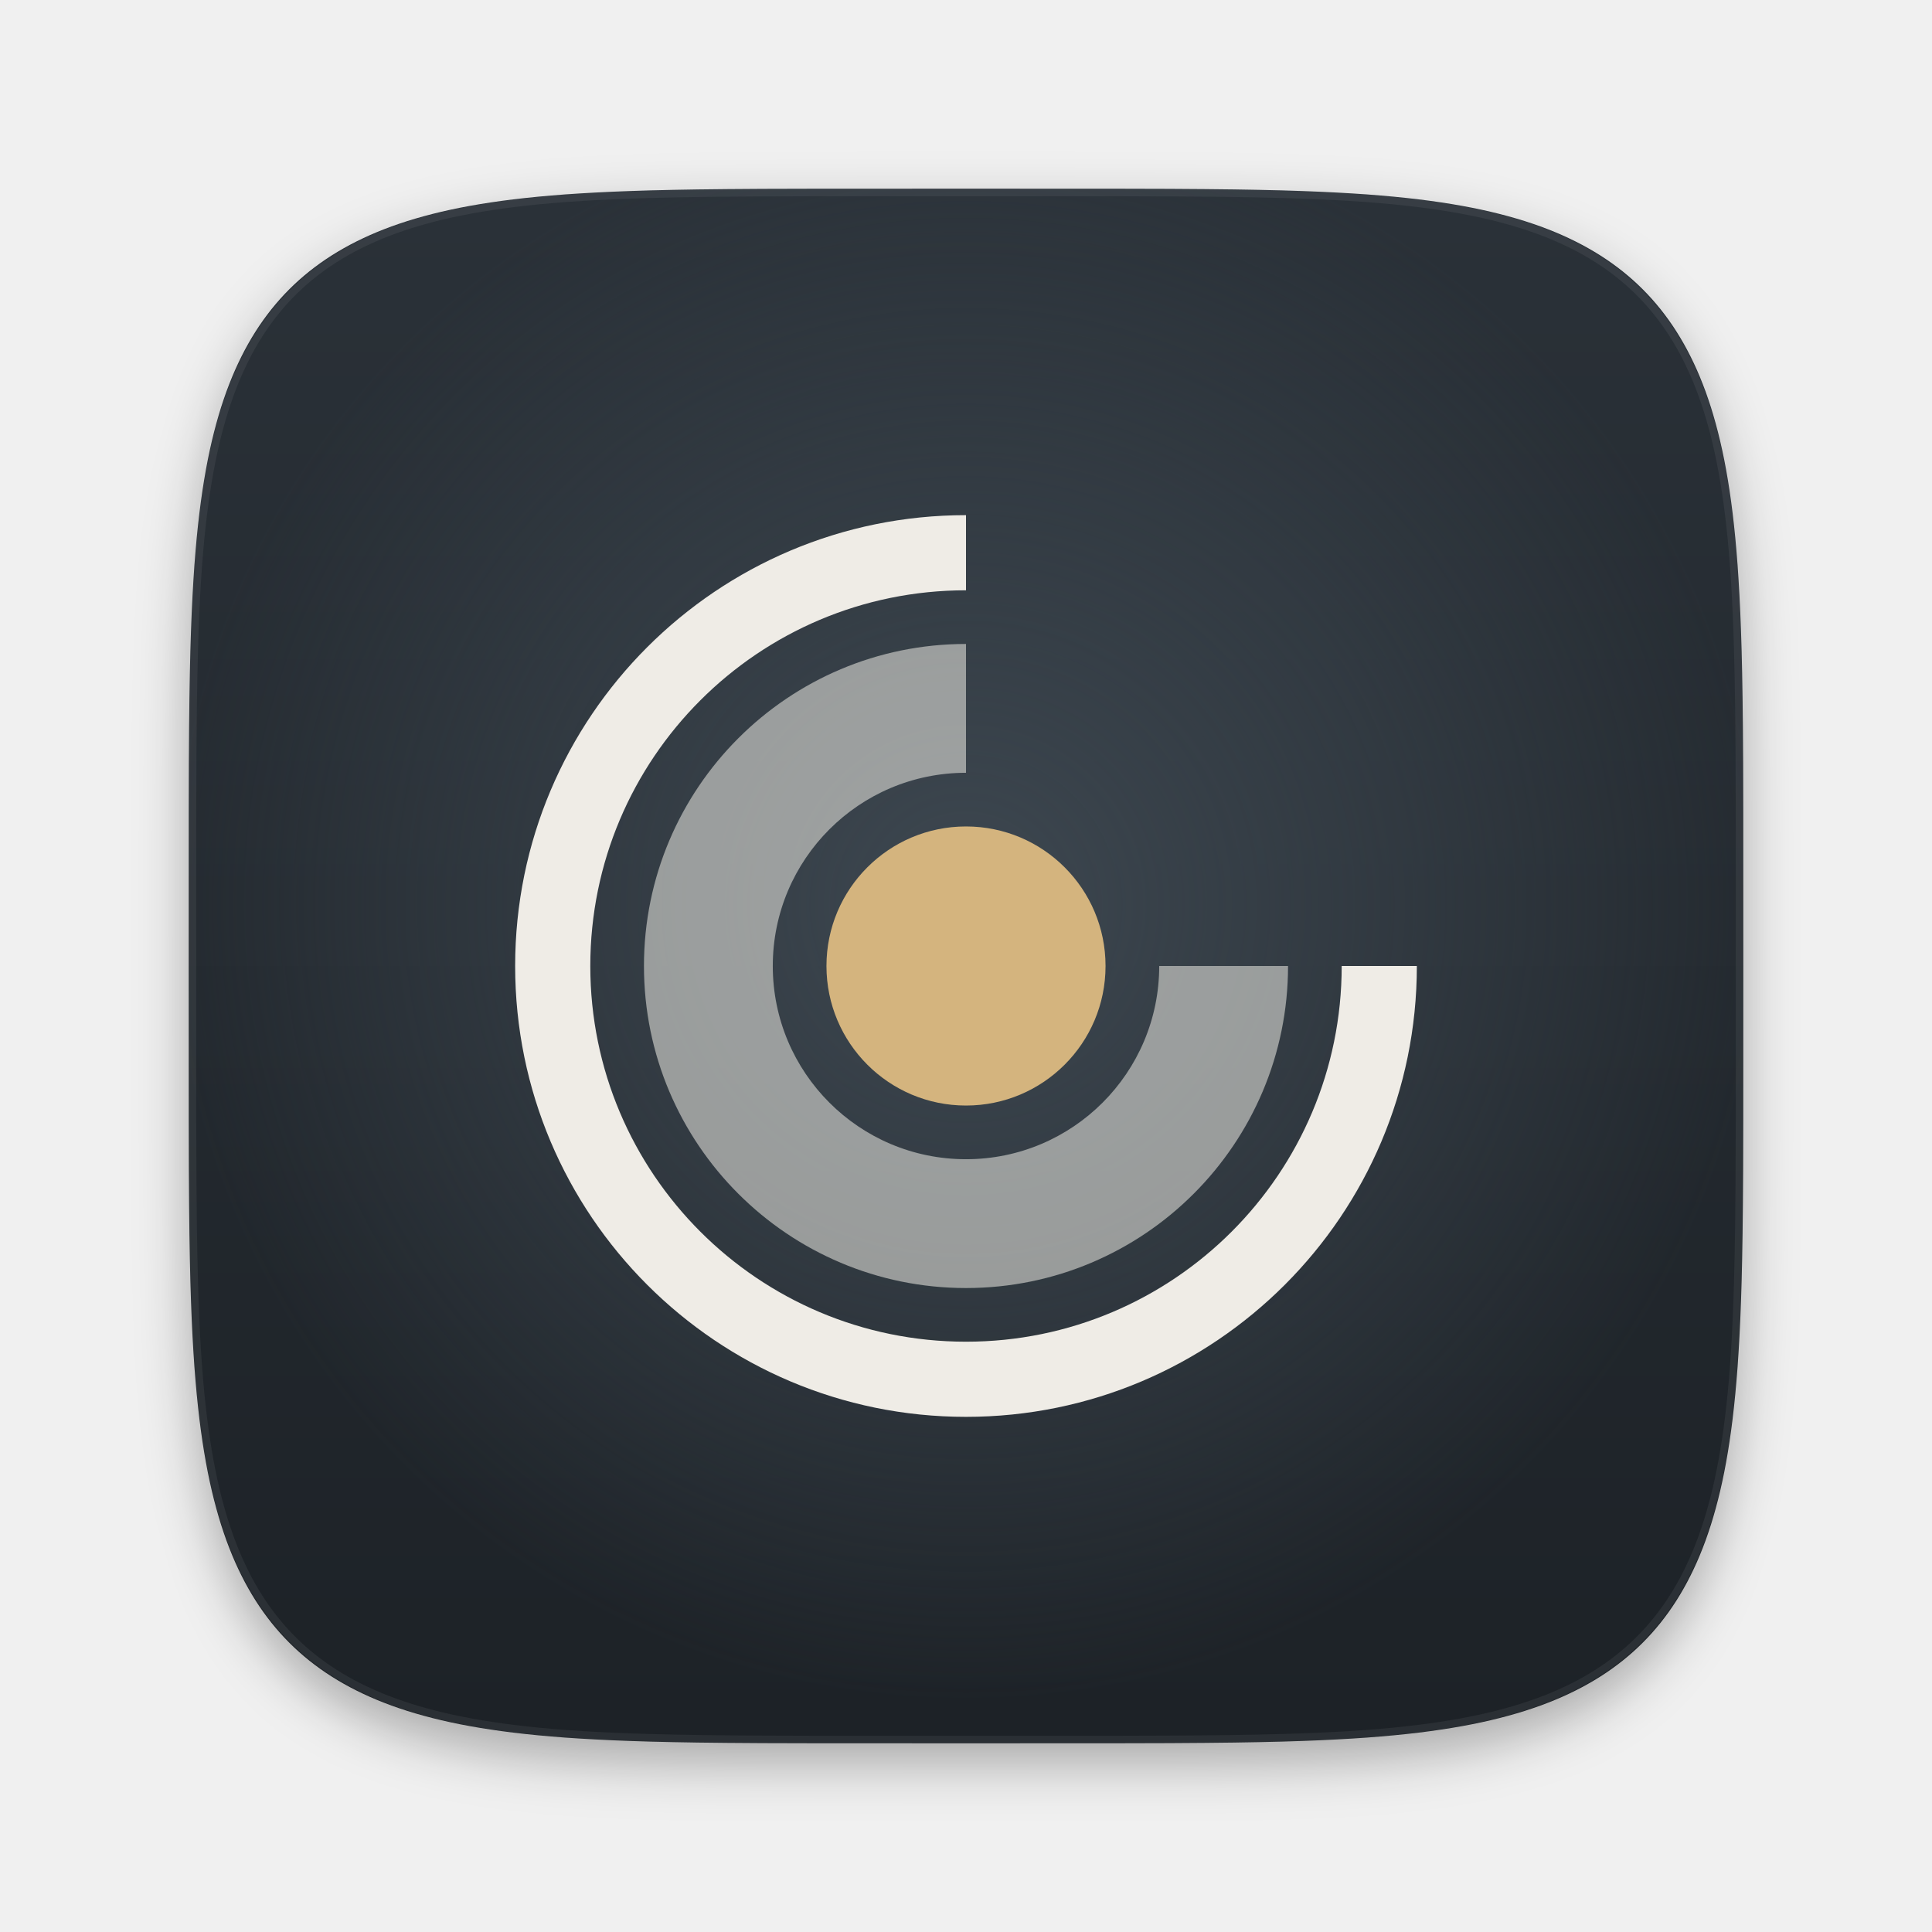
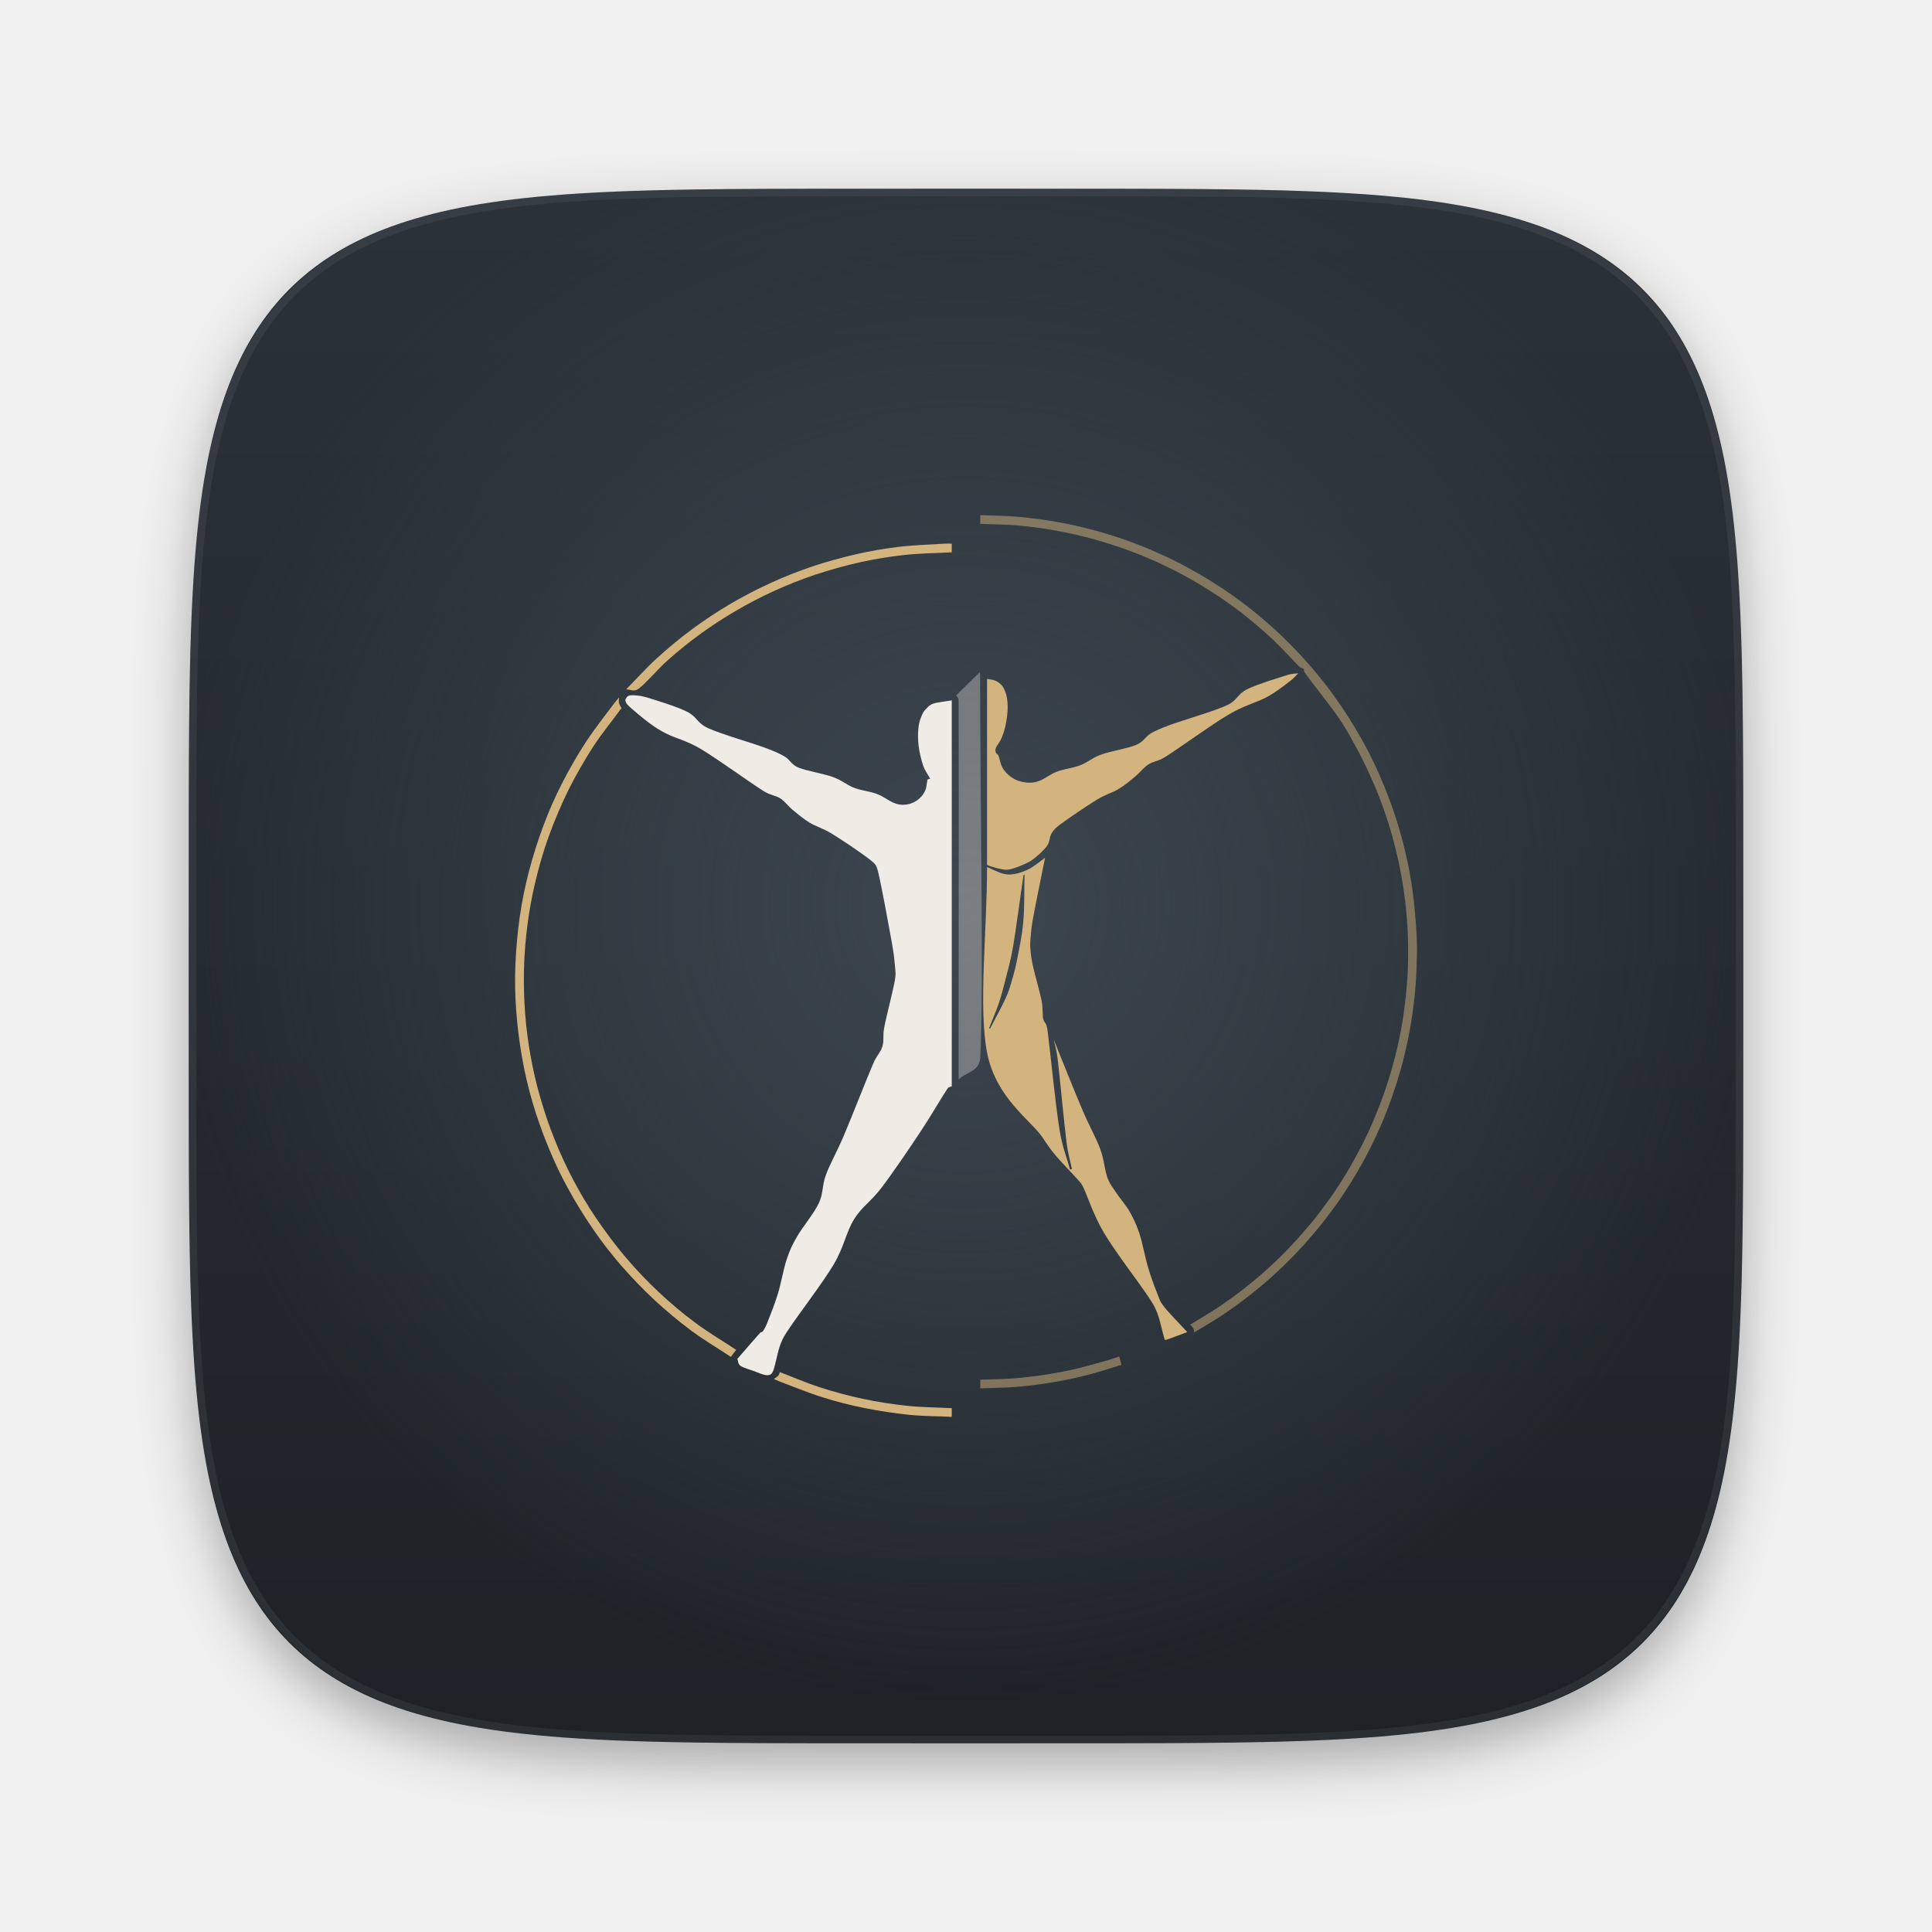
<svg xmlns="http://www.w3.org/2000/svg" viewBox="0 0 1024 1024" width="1024" height="1024">
  <defs>
    <linearGradient id="bg" x1="0" y1="0" x2="0" y2="1">
      <stop offset="0" stop-color="#2a3138" />
      <stop offset="1" stop-color="#1d2227" />
    </linearGradient>
    <radialGradient id="spot" cx=".5" cy=".46" r=".52">
      <stop offset="0" stop-color="#3d4750" />
      <stop offset=".55" stop-color="#3d4750" stop-opacity=".5" />
      <stop offset="1" stop-color="#3d4750" stop-opacity="0" />
    </radialGradient>
    <filter id="sh" x="-.2" y="-.2" width="1.4" height="1.4">
      <feGaussianBlur stdDeviation="14" />
    </filter>
  </defs>
  <path d="M924 512L923.97 593.59L923.9 619.65L923.77 638.6L923.6 654.01L923.37 667.24L923.1 678.95L922.77 689.52L922.39 699.21L921.96 708.17L921.48 716.53L920.96 724.39L920.37 731.81L919.74 738.85L919.06 745.54L918.33 751.94L917.54 758.06L916.7 763.93L915.81 769.57L914.87 775L913.88 780.24L912.83 785.29L911.73 790.18L910.57 794.91L909.36 799.49L908.1 803.93L906.79 808.23L905.41 812.41L903.99 816.47L902.5 820.41L900.96 824.24L899.37 827.96L897.71 831.58L896 835.1L894.23 838.53L892.4 841.86L890.51 845.11L888.56 848.27L886.55 851.34L884.48 854.33L882.34 857.24L880.14 860.08L877.87 862.83L875.54 865.52L873.14 868.13L870.67 870.67L868.13 873.14L865.52 875.54L862.83 877.87L860.08 880.14L857.24 882.34L854.33 884.48L851.34 886.55L848.27 888.56L845.11 890.51L841.86 892.4L838.53 894.23L835.1 896L831.58 897.71L827.96 899.37L824.24 900.96L820.41 902.5L816.47 903.99L812.41 905.41L808.23 906.79L803.93 908.1L799.49 909.36L794.91 910.57L790.18 911.73L785.29 912.83L780.24 913.88L775 914.87L769.57 915.81L763.93 916.7L758.06 917.54L751.94 918.33L745.54 919.06L738.85 919.74L731.81 920.37L724.39 920.96L716.53 921.48L708.17 921.96L699.21 922.39L689.52 922.77L678.95 923.1L667.24 923.37L654.01 923.6L638.6 923.77L619.65 923.9L593.59 923.97L512 924L430.41 923.97L404.35 923.9L385.4 923.77L369.99 923.6L356.76 923.37L345.05 923.1L334.48 922.77L324.79 922.39L315.83 921.96L307.47 921.48L299.61 920.96L292.19 920.37L285.15 919.74L278.46 919.06L272.06 918.33L265.94 917.54L260.07 916.7L254.43 915.81L249 914.87L243.76 913.88L238.71 912.83L233.82 911.73L229.09 910.57L224.51 909.36L220.07 908.1L215.77 906.79L211.59 905.41L207.53 903.99L203.59 902.5L199.76 900.96L196.04 899.37L192.42 897.71L188.9 896L185.47 894.23L182.14 892.4L178.89 890.51L175.73 888.56L172.66 886.55L169.67 884.48L166.76 882.34L163.92 880.14L161.17 877.87L158.48 875.54L155.87 873.14L153.33 870.67L150.86 868.13L148.46 865.52L146.13 862.83L143.86 860.08L141.66 857.24L139.52 854.33L137.45 851.34L135.44 848.27L133.49 845.11L131.6 841.86L129.77 838.53L128 835.1L126.29 831.58L124.63 827.96L123.04 824.24L121.5 820.41L120.01 816.47L118.59 812.41L117.21 808.23L115.9 803.93L114.64 799.49L113.43 794.91L112.27 790.18L111.17 785.29L110.12 780.24L109.13 775L108.19 769.57L107.3 763.93L106.46 758.06L105.67 751.94L104.94 745.54L104.26 738.85L103.63 731.81L103.04 724.39L102.52 716.53L102.04 708.17L101.61 699.21L101.23 689.52L100.9 678.95L100.63 667.24L100.4 654.01L100.23 638.6L100.1 619.65L100.03 593.59L100 512L100.03 430.41L100.1 404.35L100.23 385.4L100.4 369.99L100.63 356.76L100.9 345.05L101.23 334.48L101.61 324.79L102.04 315.83L102.52 307.47L103.04 299.61L103.63 292.19L104.26 285.15L104.94 278.46L105.67 272.06L106.46 265.94L107.3 260.07L108.19 254.43L109.13 249L110.12 243.76L111.17 238.71L112.27 233.82L113.43 229.09L114.64 224.51L115.9 220.07L117.21 215.77L118.59 211.59L120.01 207.53L121.5 203.59L123.04 199.76L124.63 196.04L126.29 192.42L128 188.9L129.77 185.47L131.6 182.14L133.49 178.89L135.44 175.73L137.45 172.66L139.52 169.67L141.66 166.76L143.86 163.92L146.13 161.17L148.46 158.48L150.86 155.87L153.33 153.33L155.87 150.86L158.48 148.46L161.17 146.13L163.92 143.86L166.76 141.66L169.67 139.52L172.66 137.45L175.73 135.44L178.89 133.49L182.14 131.6L185.47 129.77L188.9 128L192.42 126.29L196.04 124.63L199.76 123.04L203.59 121.5L207.53 120.01L211.59 118.59L215.77 117.21L220.07 115.9L224.51 114.64L229.09 113.43L233.82 112.27L238.71 111.17L243.76 110.12L249 109.13L254.43 108.19L260.07 107.3L265.94 106.46L272.06 105.67L278.46 104.94L285.15 104.26L292.19 103.63L299.61 103.04L307.47 102.52L315.83 102.04L324.79 101.61L334.48 101.23L345.05 100.9L356.76 100.63L369.99 100.4L385.4 100.23L404.35 100.1L430.41 100.03L512 100L593.59 100.03L619.65 100.1L638.6 100.23L654.01 100.4L667.24 100.63L678.95 100.9L689.52 101.23L699.21 101.61L708.17 102.04L716.53 102.52L724.39 103.04L731.81 103.63L738.85 104.26L745.54 104.94L751.94 105.67L758.06 106.46L763.93 107.3L769.57 108.19L775 109.13L780.24 110.12L785.29 111.17L790.18 112.27L794.91 113.43L799.49 114.64L803.93 115.9L808.23 117.21L812.41 118.59L816.47 120.01L820.41 121.5L824.24 123.04L827.96 124.63L831.58 126.29L835.1 128L838.53 129.77L841.86 131.6L845.11 133.49L848.27 135.44L851.34 137.45L854.33 139.52L857.24 141.66L860.08 143.86L862.83 146.13L865.52 148.46L868.13 150.86L870.67 153.33L873.14 155.87L875.54 158.48L877.87 161.17L880.14 163.92L882.34 166.76L884.48 169.67L886.55 172.66L888.56 175.73L890.51 178.89L892.4 182.14L894.23 185.47L896 188.9L897.71 192.42L899.37 196.04L900.96 199.76L902.5 203.59L903.99 207.53L905.41 211.59L906.79 215.77L908.1 220.07L909.36 224.51L910.57 229.09L911.73 233.82L912.83 238.71L913.88 243.76L914.87 249L915.81 254.43L916.7 260.07L917.54 265.94L918.33 272.06L919.06 278.46L919.74 285.15L920.37 292.19L920.96 299.61L921.48 307.47L921.96 315.83L922.39 324.79L922.77 334.48L923.1 345.05L923.37 356.76L923.6 369.99L923.77 385.4L923.9 404.35L923.97 430.41Z" fill="#000" fill-opacity=".3" transform="translate(0 11)" filter="url(#sh)" />
  <path d="M924 512L923.97 593.59L923.9 619.65L923.77 638.6L923.6 654.01L923.37 667.24L923.1 678.95L922.77 689.52L922.39 699.21L921.96 708.17L921.48 716.53L920.96 724.39L920.37 731.81L919.74 738.85L919.06 745.54L918.33 751.94L917.54 758.06L916.7 763.93L915.81 769.57L914.87 775L913.88 780.24L912.83 785.29L911.73 790.18L910.57 794.91L909.36 799.49L908.1 803.93L906.79 808.23L905.41 812.41L903.99 816.47L902.5 820.41L900.96 824.24L899.37 827.96L897.71 831.58L896 835.1L894.23 838.53L892.4 841.86L890.51 845.11L888.56 848.27L886.55 851.34L884.48 854.33L882.34 857.24L880.14 860.08L877.87 862.83L875.54 865.52L873.14 868.13L870.67 870.67L868.13 873.14L865.52 875.54L862.83 877.87L860.08 880.14L857.24 882.34L854.33 884.48L851.34 886.55L848.27 888.56L845.11 890.51L841.86 892.4L838.53 894.23L835.1 896L831.58 897.71L827.96 899.37L824.24 900.96L820.41 902.5L816.47 903.99L812.41 905.41L808.23 906.79L803.93 908.1L799.49 909.36L794.91 910.57L790.18 911.73L785.29 912.83L780.24 913.88L775 914.87L769.57 915.81L763.93 916.7L758.06 917.54L751.94 918.33L745.54 919.06L738.85 919.74L731.81 920.37L724.39 920.96L716.53 921.48L708.17 921.96L699.21 922.39L689.52 922.77L678.95 923.1L667.24 923.37L654.01 923.6L638.6 923.77L619.65 923.9L593.59 923.97L512 924L430.41 923.97L404.35 923.9L385.4 923.77L369.99 923.6L356.76 923.37L345.05 923.1L334.48 922.77L324.79 922.39L315.83 921.96L307.47 921.48L299.61 920.96L292.19 920.37L285.15 919.74L278.46 919.06L272.06 918.33L265.94 917.54L260.07 916.7L254.43 915.81L249 914.87L243.76 913.88L238.71 912.83L233.82 911.73L229.09 910.57L224.51 909.36L220.07 908.1L215.77 906.79L211.59 905.41L207.53 903.99L203.59 902.5L199.76 900.96L196.04 899.37L192.42 897.71L188.9 896L185.47 894.23L182.14 892.4L178.89 890.51L175.73 888.56L172.66 886.55L169.67 884.48L166.76 882.34L163.92 880.14L161.17 877.87L158.48 875.54L155.87 873.14L153.33 870.67L150.86 868.13L148.46 865.52L146.13 862.83L143.86 860.08L141.66 857.24L139.52 854.33L137.45 851.34L135.44 848.27L133.49 845.11L131.6 841.86L129.77 838.53L128 835.1L126.29 831.58L124.63 827.96L123.04 824.24L121.5 820.41L120.01 816.47L118.59 812.41L117.21 808.23L115.9 803.93L114.64 799.49L113.43 794.91L112.27 790.18L111.17 785.29L110.12 780.24L109.13 775L108.19 769.57L107.3 763.93L106.46 758.06L105.67 751.94L104.94 745.54L104.26 738.85L103.63 731.81L103.04 724.39L102.52 716.53L102.04 708.17L101.61 699.21L101.23 689.52L100.9 678.95L100.63 667.24L100.4 654.01L100.23 638.6L100.1 619.65L100.03 593.59L100 512L100.03 430.41L100.1 404.35L100.23 385.4L100.4 369.99L100.63 356.76L100.9 345.05L101.23 334.48L101.61 324.79L102.04 315.83L102.52 307.47L103.04 299.61L103.63 292.19L104.26 285.15L104.94 278.46L105.67 272.06L106.46 265.94L107.3 260.07L108.19 254.43L109.13 249L110.12 243.76L111.17 238.71L112.27 233.82L113.43 229.09L114.64 224.51L115.9 220.07L117.21 215.77L118.59 211.59L120.01 207.53L121.5 203.59L123.04 199.76L124.63 196.04L126.29 192.42L128 188.9L129.77 185.47L131.6 182.14L133.49 178.89L135.44 175.73L137.45 172.66L139.52 169.67L141.66 166.76L143.86 163.92L146.13 161.17L148.46 158.48L150.86 155.87L153.33 153.33L155.87 150.86L158.48 148.46L161.17 146.13L163.92 143.86L166.76 141.66L169.67 139.52L172.66 137.45L175.73 135.44L178.89 133.49L182.14 131.6L185.47 129.77L188.9 128L192.42 126.29L196.04 124.63L199.76 123.04L203.59 121.5L207.53 120.01L211.59 118.59L215.77 117.21L220.07 115.9L224.51 114.64L229.09 113.43L233.82 112.27L238.71 111.17L243.76 110.12L249 109.13L254.43 108.19L260.07 107.3L265.94 106.46L272.06 105.67L278.46 104.94L285.15 104.26L292.19 103.63L299.61 103.04L307.47 102.52L315.83 102.04L324.79 101.61L334.48 101.23L345.05 100.9L356.76 100.63L369.99 100.4L385.4 100.23L404.35 100.1L430.41 100.03L512 100L593.59 100.03L619.65 100.1L638.6 100.23L654.01 100.4L667.24 100.63L678.95 100.9L689.52 101.23L699.21 101.61L708.17 102.04L716.53 102.52L724.39 103.04L731.81 103.63L738.85 104.26L745.54 104.94L751.94 105.67L758.06 106.46L763.93 107.3L769.57 108.19L775 109.13L780.24 110.12L785.29 111.17L790.18 112.27L794.91 113.43L799.49 114.64L803.93 115.9L808.23 117.21L812.41 118.59L816.47 120.01L820.41 121.5L824.24 123.04L827.96 124.63L831.58 126.29L835.1 128L838.53 129.77L841.86 131.6L845.11 133.49L848.27 135.44L851.34 137.45L854.33 139.52L857.24 141.66L860.08 143.86L862.83 146.13L865.52 148.46L868.13 150.86L870.67 153.33L873.14 155.87L875.54 158.48L877.87 161.17L880.14 163.92L882.34 166.76L884.48 169.67L886.55 172.66L888.56 175.73L890.51 178.89L892.4 182.14L894.23 185.47L896 188.9L897.71 192.42L899.37 196.04L900.96 199.76L902.5 203.59L903.99 207.53L905.41 211.59L906.79 215.77L908.1 220.07L909.36 224.51L910.57 229.09L911.73 233.82L912.83 238.71L913.88 243.76L914.87 249L915.81 254.43L916.7 260.07L917.54 265.94L918.33 272.06L919.06 278.46L919.74 285.15L920.37 292.19L920.96 299.61L921.48 307.47L921.96 315.83L922.39 324.79L922.77 334.48L923.1 345.05L923.37 356.76L923.6 369.99L923.77 385.4L923.9 404.35L923.97 430.41Z" fill="url(#bg)" />
  <path d="M924 512L923.97 593.59L923.9 619.65L923.77 638.6L923.6 654.01L923.37 667.24L923.1 678.95L922.77 689.52L922.39 699.21L921.96 708.17L921.48 716.53L920.96 724.39L920.37 731.81L919.74 738.85L919.06 745.54L918.33 751.94L917.54 758.06L916.7 763.93L915.81 769.57L914.87 775L913.88 780.24L912.83 785.29L911.73 790.18L910.57 794.91L909.36 799.49L908.1 803.93L906.79 808.23L905.41 812.41L903.99 816.47L902.5 820.41L900.96 824.24L899.37 827.96L897.71 831.58L896 835.1L894.23 838.53L892.4 841.86L890.51 845.11L888.56 848.27L886.55 851.34L884.48 854.33L882.34 857.24L880.14 860.08L877.87 862.83L875.54 865.52L873.14 868.13L870.67 870.67L868.13 873.14L865.52 875.54L862.83 877.87L860.08 880.14L857.24 882.34L854.33 884.48L851.34 886.55L848.27 888.56L845.11 890.51L841.86 892.4L838.53 894.23L835.1 896L831.58 897.71L827.96 899.37L824.24 900.96L820.41 902.5L816.47 903.99L812.41 905.41L808.23 906.79L803.93 908.1L799.49 909.36L794.91 910.57L790.18 911.73L785.29 912.83L780.24 913.88L775 914.87L769.57 915.81L763.93 916.7L758.06 917.54L751.94 918.33L745.54 919.06L738.85 919.74L731.81 920.37L724.39 920.96L716.53 921.48L708.17 921.96L699.21 922.39L689.52 922.77L678.95 923.1L667.24 923.37L654.01 923.6L638.6 923.77L619.65 923.9L593.59 923.97L512 924L430.41 923.97L404.35 923.9L385.4 923.77L369.99 923.6L356.76 923.37L345.05 923.1L334.48 922.77L324.79 922.39L315.83 921.96L307.47 921.48L299.61 920.96L292.19 920.37L285.15 919.74L278.46 919.06L272.06 918.33L265.94 917.54L260.07 916.7L254.43 915.81L249 914.87L243.76 913.88L238.71 912.83L233.82 911.73L229.09 910.57L224.51 909.36L220.07 908.1L215.77 906.79L211.59 905.41L207.53 903.99L203.59 902.5L199.76 900.96L196.04 899.37L192.42 897.71L188.9 896L185.47 894.23L182.14 892.4L178.89 890.51L175.73 888.56L172.66 886.55L169.67 884.48L166.76 882.34L163.92 880.14L161.17 877.87L158.48 875.54L155.87 873.14L153.33 870.67L150.86 868.13L148.46 865.52L146.13 862.83L143.86 860.08L141.66 857.24L139.52 854.33L137.45 851.34L135.44 848.27L133.49 845.11L131.6 841.86L129.77 838.53L128 835.1L126.29 831.58L124.63 827.96L123.04 824.24L121.5 820.41L120.01 816.47L118.59 812.41L117.21 808.23L115.9 803.93L114.64 799.49L113.43 794.91L112.27 790.18L111.17 785.29L110.12 780.24L109.13 775L108.19 769.57L107.3 763.93L106.46 758.06L105.67 751.94L104.94 745.54L104.26 738.85L103.63 731.81L103.04 724.39L102.52 716.53L102.04 708.17L101.61 699.21L101.23 689.52L100.9 678.95L100.63 667.24L100.4 654.01L100.23 638.6L100.1 619.65L100.03 593.59L100 512L100.03 430.41L100.1 404.35L100.23 385.4L100.4 369.99L100.63 356.76L100.9 345.05L101.23 334.48L101.61 324.79L102.04 315.83L102.52 307.47L103.04 299.61L103.63 292.19L104.26 285.15L104.94 278.46L105.67 272.06L106.46 265.94L107.3 260.07L108.19 254.43L109.13 249L110.12 243.76L111.17 238.71L112.27 233.82L113.43 229.09L114.64 224.51L115.9 220.07L117.21 215.77L118.59 211.59L120.01 207.53L121.5 203.59L123.04 199.76L124.63 196.04L126.29 192.42L128 188.9L129.77 185.47L131.6 182.14L133.49 178.89L135.44 175.73L137.45 172.66L139.52 169.67L141.66 166.76L143.86 163.92L146.13 161.17L148.46 158.48L150.86 155.87L153.33 153.33L155.87 150.86L158.48 148.46L161.17 146.13L163.92 143.86L166.76 141.66L169.67 139.52L172.66 137.45L175.73 135.44L178.89 133.49L182.14 131.6L185.47 129.77L188.9 128L192.42 126.29L196.04 124.63L199.76 123.04L203.59 121.5L207.53 120.01L211.59 118.59L215.77 117.21L220.07 115.9L224.51 114.64L229.09 113.43L233.82 112.27L238.71 111.17L243.76 110.12L249 109.13L254.43 108.19L260.07 107.3L265.94 106.46L272.06 105.67L278.46 104.94L285.15 104.26L292.19 103.63L299.61 103.04L307.47 102.52L315.83 102.04L324.79 101.61L334.48 101.23L345.05 100.9L356.76 100.63L369.99 100.4L385.4 100.23L404.35 100.1L430.41 100.03L512 100L593.59 100.03L619.65 100.1L638.6 100.23L654.01 100.4L667.24 100.63L678.95 100.9L689.52 101.23L699.21 101.61L708.17 102.04L716.53 102.52L724.39 103.04L731.81 103.63L738.85 104.26L745.54 104.94L751.94 105.67L758.06 106.46L763.93 107.3L769.57 108.19L775 109.13L780.24 110.12L785.29 111.17L790.18 112.27L794.91 113.43L799.49 114.64L803.93 115.9L808.23 117.21L812.41 118.59L816.47 120.01L820.41 121.5L824.24 123.04L827.96 124.63L831.58 126.29L835.1 128L838.53 129.77L841.86 131.6L845.11 133.49L848.27 135.44L851.34 137.45L854.33 139.52L857.24 141.66L860.08 143.86L862.83 146.13L865.52 148.46L868.13 150.86L870.67 153.33L873.14 155.87L875.54 158.48L877.87 161.17L880.14 163.92L882.34 166.76L884.48 169.67L886.55 172.66L888.56 175.73L890.51 178.89L892.4 182.14L894.23 185.47L896 188.9L897.71 192.42L899.37 196.04L900.96 199.76L902.5 203.59L903.99 207.53L905.41 211.59L906.79 215.77L908.1 220.07L909.36 224.51L910.57 229.09L911.73 233.82L912.83 238.71L913.88 243.76L914.87 249L915.81 254.43L916.7 260.07L917.54 265.94L918.33 272.06L919.06 278.46L919.74 285.15L920.37 292.19L920.96 299.61L921.48 307.47L921.96 315.83L922.39 324.79L922.77 334.48L923.1 345.05L923.37 356.76L923.6 369.99L923.77 385.4L923.9 404.35L923.97 430.41Z" fill="url(#spot)" />
-   <path fill="#efece6" d="M750.96 512A238.96 238.96 0 1 1 512 273.04L512 312.87A199.13 199.13 0 1 0 711.13 512Z" />
-   <path fill="#efece6" fill-opacity="0.55" d="M682.69 512A170.69 170.69 0 1 1 512 341.31L512 409.59A102.41 102.41 0 1 0 614.41 512Z" />
-   <circle cx="512" cy="512" r="73.96" fill="#d4b47e" />
+   <path fill="#d4b47e" d="M525.06 459.16C526.31 459.54 529.06 460.37 530.68 460.63C532.31 460.93 533.02 461.2 534.84 460.86C536.65 460.52 539.36 459.57 541.55 458.63C543.74 457.69 545.67 456.89 547.89 455.19C550.12 453.46 553.41 450.55 554.95 448.33C556.54 446.1 556.16 443.68 557.29 441.8C558.46 439.91 559.44 438.81 561.82 437.04C565.82 434.06 575.98 427.15 581.15 423.98C586.24 420.88 589.49 420.24 592.89 418.17C596.28 416.13 598.93 413.83 601.57 411.64C604.21 409.49 606.06 406.84 608.7 405.15C611.34 403.41 613.72 403.6 617.38 401.33C624.44 396.95 641.88 384.24 650.9 378.91C659.77 373.67 665.96 372.46 671.47 369.44C676.98 366.42 681.21 362.91 684 360.8C686.04 359.25 686.72 358.15 688.12 356.87C686.23 357.13 684.98 356.95 682.49 357.74C678 359.14 666.34 362.65 660.98 365.33C655.62 368 655.96 371.18 650.37 373.78C643.54 376.95 626.78 381.78 620.02 384.27C615.31 386.05 612.85 387.03 609.87 388.76C606.93 390.54 606.29 393.07 602.21 394.8C597.83 396.69 588.66 398.13 583.71 399.9C578.77 401.71 576.47 404.09 572.58 405.6C568.69 407.11 563.9 407.56 560.35 408.92C556.8 410.28 553.75 412.73 551.29 413.71C548.88 414.66 547.67 414.81 545.71 414.85C543.78 414.85 541.4 414.47 539.55 413.79C537.7 413.11 536.01 412.01 534.61 410.81C533.21 409.6 532.04 408.24 531.14 406.54C530.27 404.81 529.74 401.79 529.21 400.5C528.83 399.63 528.08 399.6 527.85 398.92C527.63 398.24 527.4 397.52 527.81 396.46C528.31 395.18 530 393.22 530.83 391.22C531.7 389.22 532.42 386.88 532.95 384.54C533.48 382.16 533.85 379.33 534.01 377.06C534.16 374.8 534.08 372.76 533.85 370.99C533.63 369.18 533.25 367.67 532.68 366.34C532.16 364.99 531.55 363.85 530.65 362.91C529.74 361.97 528.49 361.17 527.25 360.64C526 360.15 524.53 360.12 523.17 359.85L523.17 458.44C523.78 458.67 524.15 458.89 525.06 459.16ZM523.29 558.54C528.15 582.17 546.46 593.83 552.54 602.85C555.63 607.46 556.58 608.93 559.75 612.7C562.92 616.48 569.15 622.78 571.56 625.57C572.92 627.12 573.26 627.42 574.17 629.31C576.43 633.95 579.45 643.92 585.19 653.54C590.89 663.17 603.79 680 608.51 687.1C611.08 690.95 611.99 692.31 613.42 696.04C614.89 699.82 616.4 707.25 617.19 709.59C617.31 710.05 617.57 710.27 617.99 710.16C620.02 709.55 625.5 707.4 629.27 706.04C625.12 701.48 619.46 695.85 616.82 692.38C614.59 689.51 614.59 688.61 613.23 685.21C611.83 681.74 609.98 676.75 608.44 671.55C606.89 666.3 605.57 658.79 603.95 653.88C602.32 648.97 600.7 645.65 598.66 642.07C596.59 638.44 593.6 635.24 591.64 632.22C589.72 629.23 588.32 627.88 586.88 623.99C585.49 620.06 585.3 614.85 583.07 608.81C580.85 602.78 577.52 597.3 573.45 587.68C569.33 578.05 563.48 563.26 558.5 551.03C559.18 554.24 559.94 556.2 560.5 560.61C561.63 569.67 564.01 595.68 565.3 605.53C566.13 611.99 567.18 614.93 568.13 619.61L567.11 619.84C565.26 612.78 563.14 608.51 561.56 598.74C559.6 586.85 556.65 557.71 555.52 548.54C555.22 546.27 555.1 545.03 554.65 543.55C554.24 542.12 553.22 541.67 552.88 539.82C552.42 537.63 552.88 534.57 552.05 530.27C551.14 525.7 548.54 516.87 547.59 512.45C546.72 508.6 546.42 506.38 546.2 503.85C545.97 501.32 545.97 500.22 546.2 497.36C546.42 494.52 546.65 491.54 547.52 486.75C548.8 479.62 551.78 465.31 553.9 454.63C551.22 456.55 548.39 458.97 545.78 460.37C543.14 461.8 540.5 462.71 538.16 463.16C535.82 463.61 534.19 463.69 531.7 463.08C529.21 462.48 526 460.74 523.17 459.54C523.21 492.56 518.42 534.65 523.29 558.54ZM533.1 518.49C534.34 513.47 535.63 509.47 536.95 501.77C538.5 492.71 541.44 470.37 542.46 463.99C542.5 463.69 542.84 463.69 543.03 463.57C542.8 471.88 543.06 480.86 542.38 488.49C541.7 496.11 540.01 503.85 538.95 509.24C537.85 514.68 536.91 517.7 535.93 521.02C534.91 524.38 534.57 525.7 532.87 529.4C531.02 533.44 527.44 540.01 524.68 545.33C524.57 545.14 524.23 545.03 524.34 544.69C525.1 542.46 527.93 536.23 529.36 531.85C530.83 527.48 531.82 523.47 533.1 518.49Z" />
+   <path fill="#efece6" fill-opacity="0.34" d="M519.47 356.12L506.83 368.5C507.24 369.4 508.07 369.85 508.07 371.21C508.26 405.15 508.07 505.17 508.07 572.13C511.89 568.28 519.17 568.01 519.55 560.65C521.44 524.64 519.51 424.28 519.47 356.12Z" />
+   <path fill="#efece6" d="M390.8 720.27C391.37 721.48 390.99 722.8 392.43 723.86C393.94 724.95 397.37 725.9 399.67 726.73C402.01 727.56 404.73 728.88 406.39 728.88C408.09 728.92 409 728.43 409.71 726.8C410.88 724.12 412.13 716.54 413.56 712.76C415 708.95 415.83 707.82 418.32 704.08C423 696.99 436.02 680 441.76 670.38C447.49 660.71 448.44 653.05 452.7 646.18C456.97 639.35 461.54 637.05 467.35 629.35C473.2 621.65 481.96 608.74 487.77 599.98C493.58 591.23 499.47 580.92 502.26 576.88C502.9 575.98 503.73 576.13 504.45 575.75L504.45 371.21C501.21 371.78 497.02 372.19 494.75 372.91C492.75 373.55 492 374.61 490.98 375.59C489.96 376.61 489.39 377.25 488.67 378.95C487.96 380.61 487.05 382.91 486.79 385.67C486.48 388.42 486.48 392.09 486.9 395.41C487.32 398.77 488.26 402.77 489.24 405.64C490.26 408.54 491.73 410.35 493.01 412.73L491.58 413.15C491.2 415.03 491.13 417.19 490.45 418.81C489.77 420.47 488.75 421.83 487.58 422.96C486.37 424.13 484.86 425.07 483.31 425.68C481.77 426.28 479.99 426.58 478.37 426.55C476.71 426.51 475.58 426.32 473.46 425.41C471.2 424.47 468.22 422.13 464.78 420.81C461.31 419.49 456.52 419.04 452.63 417.53C448.74 416.02 446.36 413.6 441.42 411.83C436.47 410.01 427.3 408.58 423.04 406.77C419.19 405.11 418.81 402.69 415.86 400.96C412.88 399.22 410.24 398.09 405.33 396.28C398.54 393.75 382.05 389.03 375.14 385.86C369.33 383.14 369.51 379.89 364 377.14C358.46 374.42 346.98 370.87 342 369.44C338.45 368.46 335.66 368.42 333.96 368.57C332.6 368.72 332 369.78 331.66 370.42C331.32 371.06 331.47 371.7 331.85 372.42C332.19 373.14 332.83 373.86 333.88 374.8C335.96 376.61 340.9 380.88 344.19 383.25C347.47 385.63 349.1 386.76 353.59 389.03C358.12 391.33 363.82 392.46 371.48 396.99C380.01 402.05 397.79 414.96 404.81 419.34C408.5 421.64 411.03 421.49 413.6 423.19C416.17 424.85 417.64 427.19 420.24 429.34C422.85 431.49 425.72 433.98 429.19 436.06C432.66 438.17 435.98 438.85 441.12 442.02C446.55 445.34 457.69 452.82 461.72 456.14C464.1 458.06 464.59 458.86 465.35 461.8C467.16 469.05 471.2 491.35 472.71 499.7C473.69 505.17 474.07 508.57 474.33 511.85C474.63 515.17 474.93 516.04 474.33 519.44C473.39 524.91 469.73 538.87 468.63 544.72C467.8 549.18 468.67 551.48 467.69 554.65C466.74 557.78 464.71 559.33 462.89 563.56C459.5 571.37 451.61 591.64 447.42 601.49C443.31 611.19 440.02 616.59 437.79 622.63C435.53 628.67 436.55 632.25 433.98 637.73C431.42 643.2 425.26 650.45 422.43 655.47C419.56 660.45 418.58 662.64 416.92 667.66C415.22 672.72 414.02 680.08 412.32 685.66C410.62 691.25 407.98 697.78 406.66 701.1C405.82 703.18 405.07 704.57 404.43 705.48C403.9 706.23 403.37 705.89 402.73 706.57C400.47 709.03 394.8 715.71 390.8 720.27Z" />
+   <path fill="#d4b47e" fill-opacity="0.5" d="M750.77 494.52C750.39 488.15 749.68 479.16 748.66 471.92C747.68 464.63 746.36 457.87 744.69 450.97C743.07 444.1 741.18 437.45 738.84 430.51C736.47 423.56 733.52 416.05 730.54 409.37C727.56 402.69 724.54 396.77 720.92 390.39C717.25 384.01 712.95 377.21 708.76 371.21C704.53 365.21 700.46 359.93 695.7 354.38C690.95 348.79 685.59 343.09 680.15 337.85C674.72 332.6 668.79 327.47 663.05 322.9C657.32 318.33 651.88 314.45 645.73 310.48C639.58 306.48 632.82 302.52 626.14 299.05C619.42 295.54 612.29 292.33 605.49 289.57C598.7 286.85 592.4 284.67 585.38 282.59C578.35 280.51 570.73 278.63 563.29 277.19C555.9 275.8 548.12 274.7 540.84 274.02C533.51 273.3 526.64 273.34 519.55 273.04L519.55 277.64C526.04 277.95 532.31 277.91 539.03 278.48C545.71 279.08 552.84 279.98 559.71 281.23C566.54 282.48 573.33 284.02 580.05 285.87C586.73 287.72 593.79 290.1 599.87 292.37C605.95 294.63 611.27 296.97 616.51 299.42C621.76 301.88 626.29 304.25 631.35 307.12C636.37 309.99 641.92 313.43 646.71 316.63C651.5 319.88 655.47 322.75 660.18 326.52C664.86 330.26 670.19 334.79 674.94 339.24C679.66 343.7 685.96 350.72 688.61 353.28C689.47 354.08 690.38 353.96 690.87 354.53C691.4 355.13 691.06 355.93 691.74 356.83C694.72 360.98 704.46 373.21 708.91 379.59C713.33 385.97 715.25 389.59 718.24 395.11C721.26 400.58 724.35 406.84 726.88 412.54C729.45 418.24 731.56 423.68 733.56 429.34C735.56 435.04 737.33 440.81 738.84 446.66C740.39 452.48 741.71 458.37 742.77 464.29C743.83 470.22 744.66 476.22 745.26 482.22C745.86 488.22 746.2 494.26 746.32 500.26C746.43 506.3 746.32 512.11 745.94 518.34C745.52 524.61 744.81 531.55 743.9 537.74C743 543.93 741.9 549.63 740.54 555.48C739.18 561.37 737.56 567.22 735.75 572.96C733.94 578.69 731.79 584.58 729.6 589.94C727.45 595.34 725.33 599.98 722.76 605.19C720.16 610.36 717.03 616.06 714.08 621.04C711.1 626.03 708.31 630.33 704.99 635.05C701.63 639.76 698.16 644.45 693.97 649.39C689.81 654.37 684.83 659.92 679.92 664.83C675.02 669.73 669.85 674.45 664.49 678.87C659.17 683.32 653.47 687.59 647.84 691.47C642.26 695.32 636.52 698.53 630.86 702.08C631.42 702.76 632.18 703.48 632.52 704.16C632.86 704.84 632.82 705.52 632.93 706.2C637.61 703.33 642.48 700.57 646.94 697.66C651.39 694.72 655.54 691.78 659.66 688.61C663.81 685.47 667.85 682.19 671.77 678.75C675.7 675.32 679.51 671.77 683.17 668.07C686.87 664.41 690.27 660.79 693.85 656.67C697.4 652.56 701.29 647.77 704.57 643.43C707.86 639.12 710.69 635.01 713.52 630.63C716.35 626.29 719.07 621.84 721.59 617.27C724.12 612.74 726.54 608.1 728.77 603.38C730.96 598.7 732.96 594.13 734.96 589.07C736.92 583.98 738.96 578.17 740.58 573C742.2 567.79 743.49 562.99 744.69 557.93C745.9 552.88 746.92 547.97 747.79 542.61C748.7 537.25 749.49 531.14 749.98 525.74C750.51 520.3 750.77 515.32 750.88 510.11C751.04 504.94 751.11 500.9 750.77 494.52ZM586.73 721.07C582.73 722.2 574.88 724.46 569.26 725.75C563.6 727.03 558.31 727.97 552.84 728.8C547.33 729.6 541.78 730.24 536.23 730.65C530.68 731.03 525.1 731.03 519.55 731.26L519.55 735.86C526.15 735.6 533.06 735.56 539.4 735.03C545.78 734.5 551.63 733.71 557.71 732.69C563.79 731.67 569.67 730.46 575.79 728.92C581.9 727.37 588.21 725.26 594.43 723.41L593.23 718.95C591.04 719.67 589.72 720.24 586.73 721.07Z" />
+   <path fill="#d4b47e" d="M500.19 288.18C495.47 288.48 483.88 288.93 476.11 289.87C468.37 290.82 461.35 292.03 453.76 293.76C446.14 295.5 438.13 297.69 430.51 300.25C422.89 302.82 415.37 305.8 408.09 309.16C400.77 312.48 393.6 316.26 386.69 320.33C379.78 324.41 373.06 328.9 366.61 333.66C360.15 338.45 353.78 343.74 348 349.02C342.19 354.34 337.21 359.97 331.85 365.4C334 365.33 335.92 366.83 338.34 365.14C342.07 362.49 348.68 354.53 354.23 349.66C359.74 344.75 365.59 340.07 371.59 335.73C377.59 331.39 383.86 327.32 390.24 323.62C396.65 319.88 403.03 316.52 410.01 313.35C416.96 310.18 424.32 307.2 431.98 304.63C439.68 302.07 448.21 299.73 456.1 297.95C464.03 296.22 471.39 295.01 479.46 294.14C487.5 293.27 496.11 293.2 504.45 292.74L504.45 288.14C503.02 288.14 502.11 288.06 500.19 288.18ZM325.58 372.72C322.64 376.69 315.13 386.24 310.48 393.37C305.84 400.47 301.5 408.13 297.72 415.49C293.99 422.89 290.93 429.83 288.02 437.61C285.12 445.34 282.4 453.95 280.32 461.95C278.25 469.95 276.74 477.43 275.53 485.58C274.36 493.77 273.53 502.75 273.19 511.02C272.85 519.28 272.96 526.91 273.57 535.18C274.13 543.4 275.27 552.39 276.7 560.5C278.14 568.65 279.87 576.05 282.17 584.02C284.51 591.94 287.5 600.47 290.67 608.1C293.8 615.76 297.08 622.63 301.05 629.88C305.01 637.16 309.73 644.82 314.45 651.65C319.13 658.45 323.81 664.45 329.2 670.72C334.64 676.94 340.72 683.32 346.94 689.1C353.17 694.87 359.85 700.42 366.61 705.44C373.33 710.42 380.46 714.57 387.37 719.18L390.16 715.44C382.84 710.57 375.06 706.01 368.23 700.87C361.4 695.78 355.13 690.46 349.06 684.76C343.02 679.06 337.36 673.17 331.81 666.64C326.26 660.11 320.56 652.45 315.88 645.54C311.2 638.67 307.46 632.18 303.76 625.23C300.1 618.25 296.78 611.08 293.87 603.76C290.93 596.47 288.36 588.73 286.25 581.37C284.14 574.05 282.55 566.99 281.23 559.71C279.91 552.39 278.97 545.25 278.36 537.63C277.8 530 277.53 521.85 277.72 514C277.91 506.11 278.51 498.22 279.53 490.41C280.55 482.6 281.91 475.01 283.8 467.16C285.68 459.27 287.99 451.19 290.89 443.15C293.84 435.08 297.35 426.7 301.24 418.81C305.16 410.96 309.65 403.11 314.33 395.86C319.05 388.61 324.41 382.16 329.43 375.29C328.98 374.42 328.3 373.59 328.07 372.65C327.88 371.7 328.11 370.68 328.11 369.7C327.28 370.72 326.64 371.29 325.58 372.72ZM413.26 732.24C417.56 733.86 428.47 738.24 435.91 740.58C443.34 742.92 450.29 744.69 457.91 746.24C465.54 747.79 474.03 749.07 481.77 749.87C489.54 750.66 496.9 750.58 504.45 750.96L504.45 746.36C496.56 745.94 488.67 745.94 480.82 745.11C473.01 744.28 465.2 743.07 457.5 741.45C449.76 739.79 441.98 737.71 434.62 735.33C427.26 732.96 420.47 729.94 413.37 727.26C413.07 727.9 413 728.54 412.47 729.14C411.94 729.75 410.92 730.31 410.17 730.88C411.22 731.33 411.83 731.71 413.26 732.24Z" />
  <path d="M922 512L921.98 593.19L921.9 619.13L921.78 637.98L921.6 653.32L921.38 666.49L921.1 678.14L920.77 688.66L920.4 698.3L919.97 707.22L919.5 715.54L918.97 723.36L918.39 730.74L917.76 737.75L917.08 744.41L916.35 750.77L915.57 756.86L914.74 762.7L913.85 768.32L912.91 773.72L911.92 778.93L910.88 783.97L909.79 788.83L908.64 793.54L907.44 798.09L906.18 802.51L904.87 806.8L903.5 810.95L902.08 814.99L900.61 818.91L899.08 822.72L897.49 826.43L895.84 830.03L894.14 833.53L892.38 836.94L890.56 840.26L888.68 843.49L886.73 846.63L884.73 849.69L882.67 852.67L880.54 855.57L878.35 858.39L876.09 861.13L873.77 863.8L871.38 866.4L868.93 868.93L866.4 871.38L863.8 873.77L861.13 876.09L858.39 878.35L855.57 880.54L852.67 882.67L849.69 884.73L846.63 886.73L843.49 888.68L840.26 890.56L836.94 892.38L833.53 894.14L830.03 895.84L826.43 897.49L822.72 899.08L818.91 900.61L814.99 902.08L810.95 903.5L806.8 904.87L802.51 906.18L798.09 907.44L793.54 908.64L788.83 909.79L783.97 910.88L778.93 911.92L773.72 912.91L768.32 913.85L762.7 914.74L756.86 915.57L750.77 916.35L744.41 917.08L737.75 917.76L730.74 918.39L723.36 918.97L715.54 919.5L707.22 919.97L698.3 920.4L688.66 920.77L678.14 921.1L666.49 921.38L653.32 921.6L637.98 921.78L619.13 921.9L593.19 921.98L512 922L430.81 921.98L404.87 921.9L386.02 921.78L370.68 921.6L357.51 921.38L345.86 921.1L335.34 920.77L325.7 920.4L316.78 919.97L308.46 919.5L300.64 918.97L293.26 918.39L286.25 917.76L279.59 917.08L273.23 916.35L267.14 915.57L261.3 914.74L255.68 913.85L250.28 912.91L245.07 911.92L240.03 910.88L235.17 909.79L230.46 908.64L225.91 907.44L221.49 906.18L217.2 904.87L213.05 903.5L209.01 902.08L205.09 900.61L201.28 899.08L197.57 897.49L193.97 895.84L190.47 894.14L187.06 892.38L183.74 890.56L180.51 888.68L177.37 886.73L174.31 884.73L171.33 882.67L168.43 880.54L165.61 878.35L162.87 876.09L160.2 873.77L157.6 871.38L155.07 868.93L152.62 866.4L150.23 863.8L147.91 861.13L145.65 858.39L143.46 855.57L141.33 852.67L139.27 849.69L137.27 846.63L135.32 843.49L133.44 840.26L131.62 836.94L129.86 833.53L128.16 830.03L126.51 826.43L124.92 822.72L123.39 818.91L121.92 814.99L120.5 810.95L119.13 806.8L117.82 802.51L116.56 798.09L115.36 793.54L114.21 788.83L113.12 783.97L112.08 778.93L111.09 773.72L110.15 768.32L109.26 762.7L108.43 756.86L107.65 750.77L106.92 744.41L106.24 737.75L105.61 730.74L105.03 723.36L104.5 715.54L104.03 707.22L103.6 698.3L103.23 688.66L102.9 678.14L102.62 666.49L102.4 653.32L102.22 637.98L102.1 619.13L102.02 593.19L102 512L102.02 430.81L102.1 404.87L102.22 386.02L102.4 370.68L102.62 357.51L102.9 345.86L103.23 335.34L103.6 325.7L104.03 316.78L104.5 308.46L105.03 300.64L105.61 293.26L106.24 286.25L106.92 279.59L107.65 273.23L108.43 267.14L109.26 261.3L110.15 255.68L111.09 250.28L112.08 245.07L113.12 240.03L114.21 235.17L115.36 230.46L116.56 225.91L117.82 221.49L119.13 217.2L120.5 213.05L121.92 209.01L123.39 205.09L124.92 201.28L126.51 197.57L128.16 193.97L129.86 190.47L131.62 187.06L133.44 183.74L135.32 180.51L137.27 177.37L139.27 174.31L141.33 171.33L143.46 168.43L145.65 165.61L147.91 162.87L150.23 160.2L152.62 157.6L155.07 155.07L157.6 152.62L160.2 150.23L162.87 147.91L165.61 145.65L168.43 143.46L171.33 141.33L174.31 139.27L177.37 137.27L180.51 135.32L183.74 133.44L187.06 131.62L190.47 129.86L193.97 128.16L197.57 126.51L201.28 124.92L205.09 123.39L209.01 121.92L213.05 120.5L217.2 119.13L221.49 117.82L225.91 116.56L230.46 115.36L235.17 114.21L240.03 113.12L245.07 112.08L250.28 111.09L255.68 110.15L261.3 109.26L267.14 108.43L273.23 107.65L279.59 106.92L286.25 106.24L293.26 105.61L300.64 105.03L308.46 104.5L316.78 104.03L325.7 103.6L335.34 103.23L345.86 102.9L357.51 102.62L370.68 102.4L386.02 102.22L404.87 102.1L430.81 102.02L512 102L593.19 102.02L619.13 102.1L637.98 102.22L653.32 102.4L666.49 102.62L678.14 102.9L688.66 103.23L698.3 103.6L707.22 104.03L715.54 104.5L723.36 105.03L730.74 105.61L737.75 106.24L744.41 106.92L750.77 107.65L756.86 108.43L762.7 109.26L768.32 110.15L773.72 111.09L778.93 112.08L783.97 113.12L788.83 114.21L793.54 115.36L798.09 116.56L802.51 117.82L806.8 119.13L810.95 120.5L814.99 121.92L818.91 123.39L822.72 124.92L826.43 126.51L830.03 128.16L833.53 129.86L836.94 131.62L840.26 133.44L843.49 135.32L846.63 137.27L849.69 139.27L852.67 141.33L855.57 143.46L858.39 145.65L861.13 147.91L863.8 150.23L866.4 152.62L868.93 155.07L871.38 157.6L873.77 160.2L876.09 162.87L878.35 165.61L880.54 168.43L882.67 171.33L884.73 174.31L886.73 177.37L888.68 180.51L890.56 183.74L892.38 187.06L894.14 190.47L895.84 193.97L897.49 197.57L899.08 201.28L900.61 205.09L902.08 209.01L903.5 213.05L904.87 217.2L906.18 221.49L907.44 225.91L908.64 230.46L909.79 235.17L910.88 240.03L911.92 245.07L912.91 250.28L913.85 255.68L914.74 261.3L915.57 267.14L916.35 273.23L917.08 279.59L917.76 286.25L918.39 293.26L918.97 300.64L919.5 308.46L919.97 316.78L920.4 325.7L920.77 335.34L921.1 345.86L921.38 357.51L921.6 370.68L921.78 386.02L921.9 404.87L921.98 430.81Z" fill="none" stroke="#fff" stroke-opacity=".06" stroke-width="4" />
</svg>
